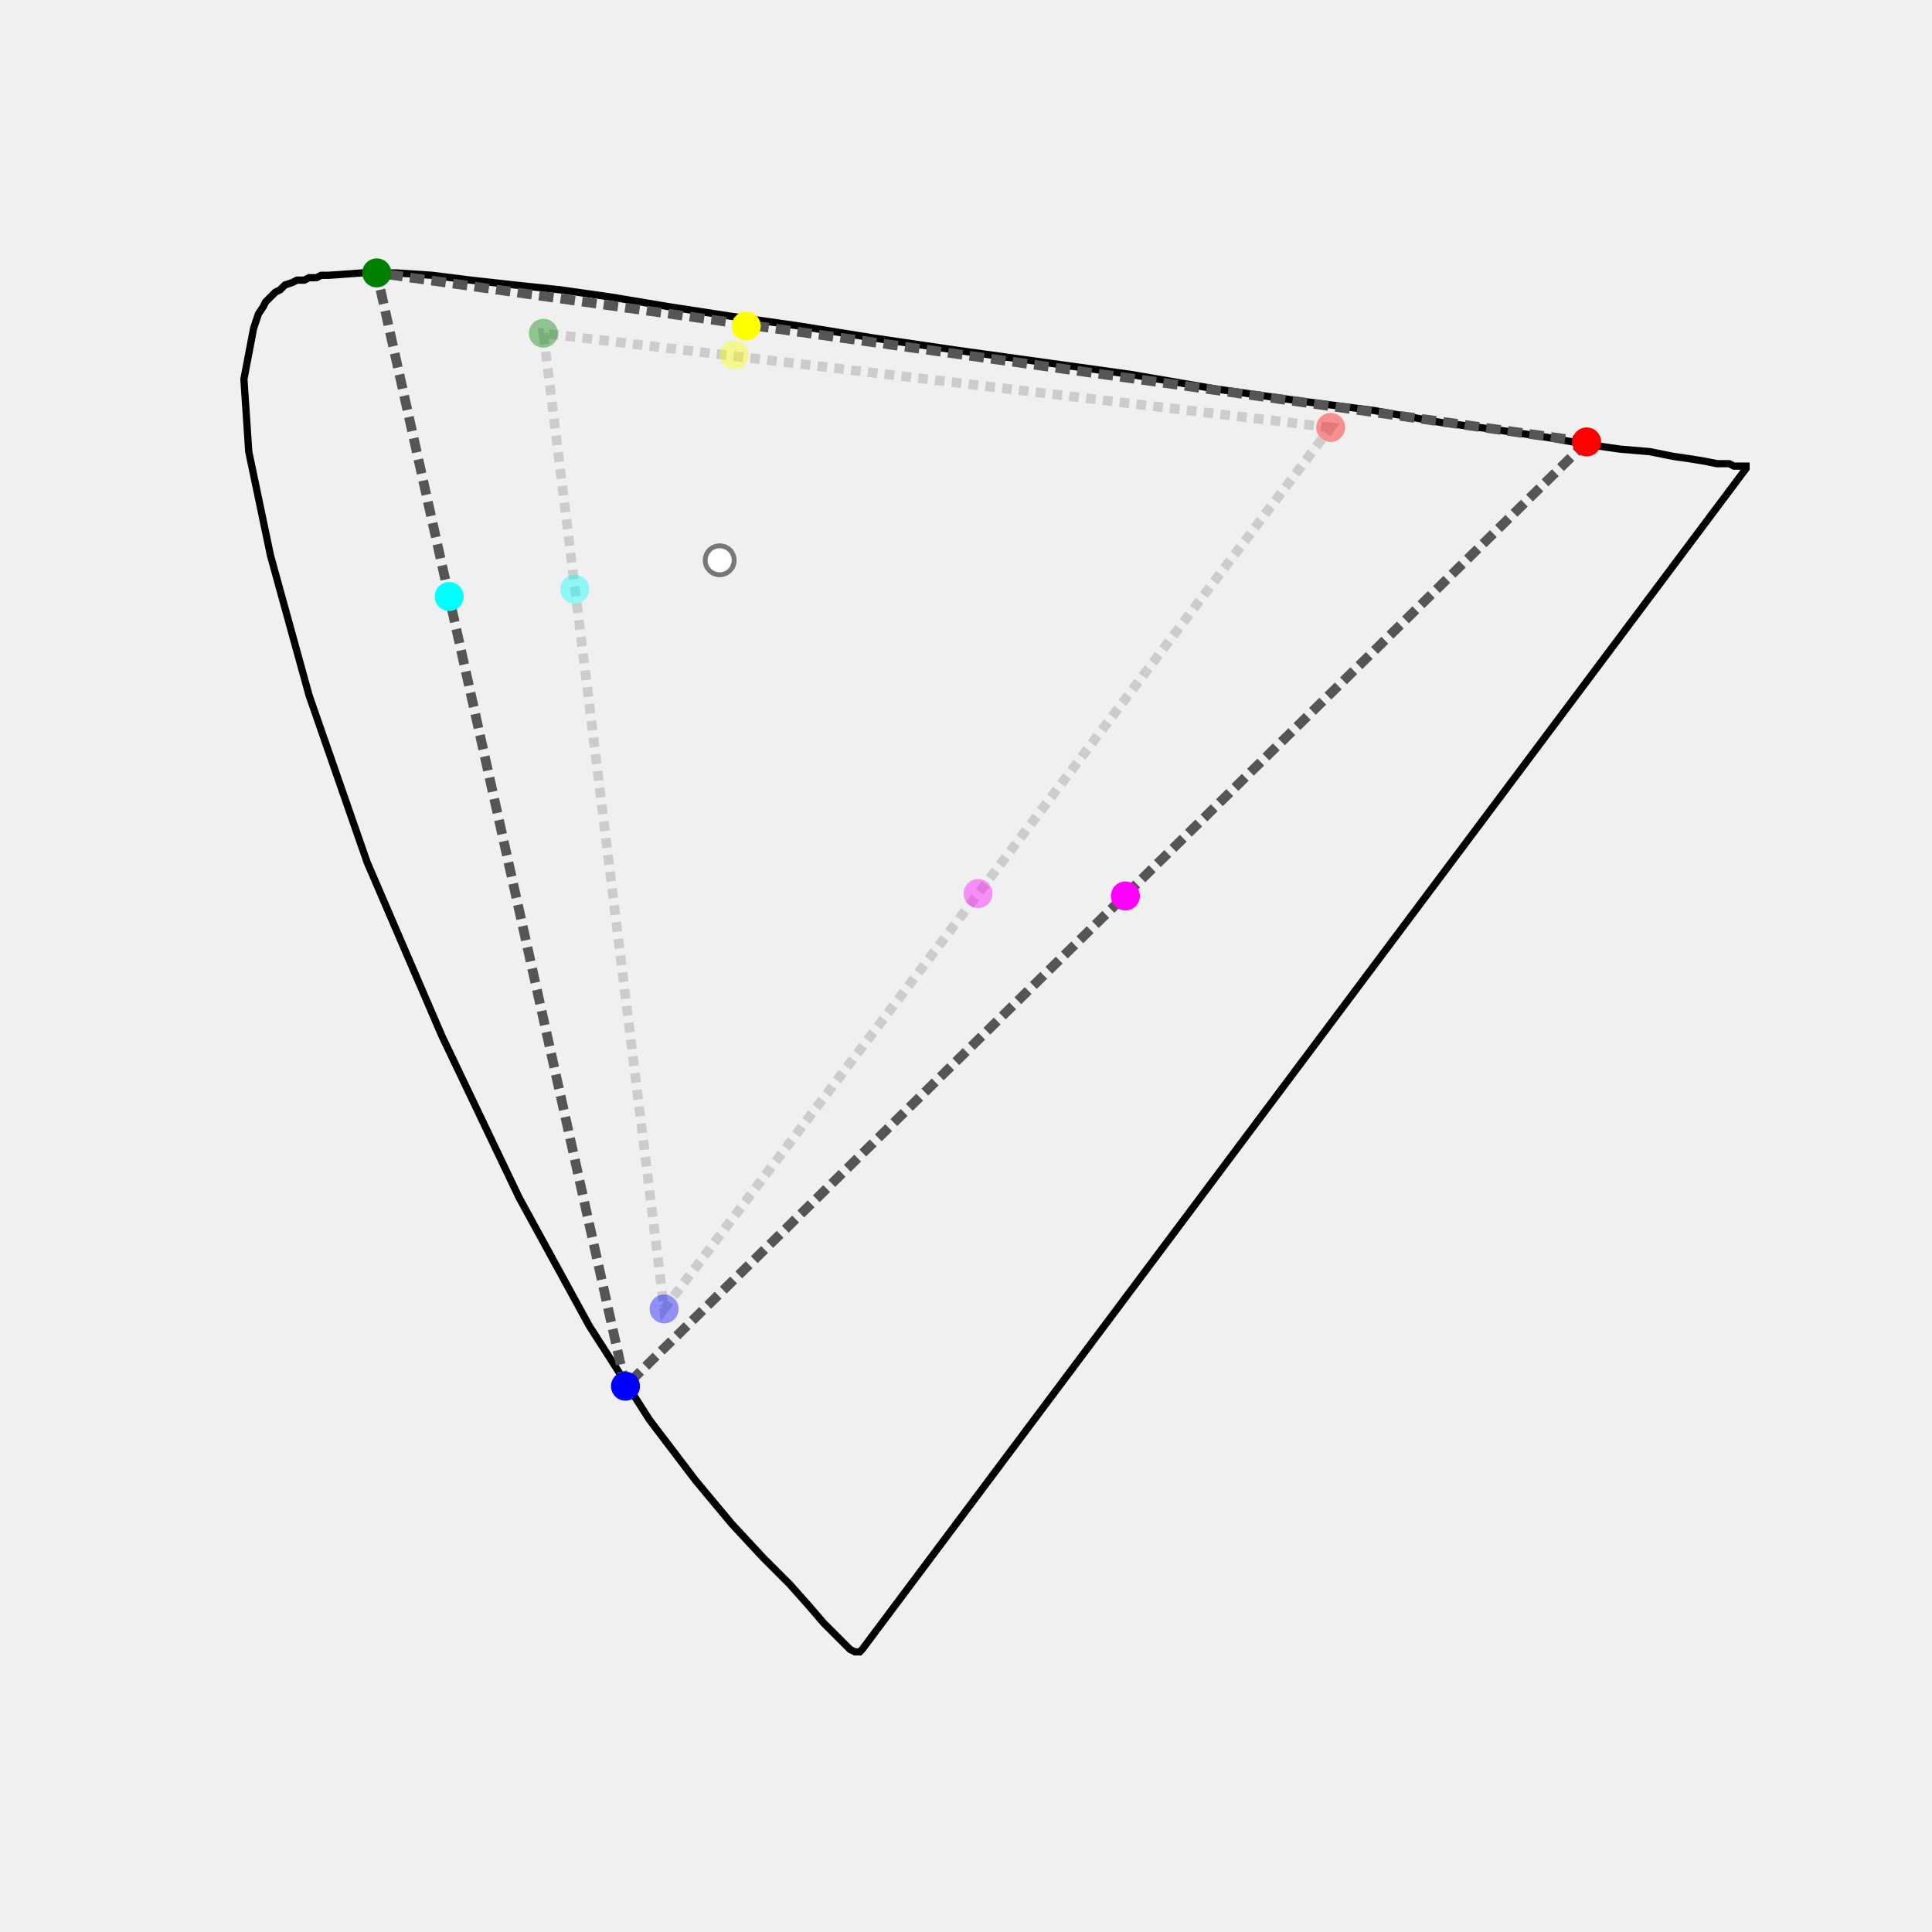
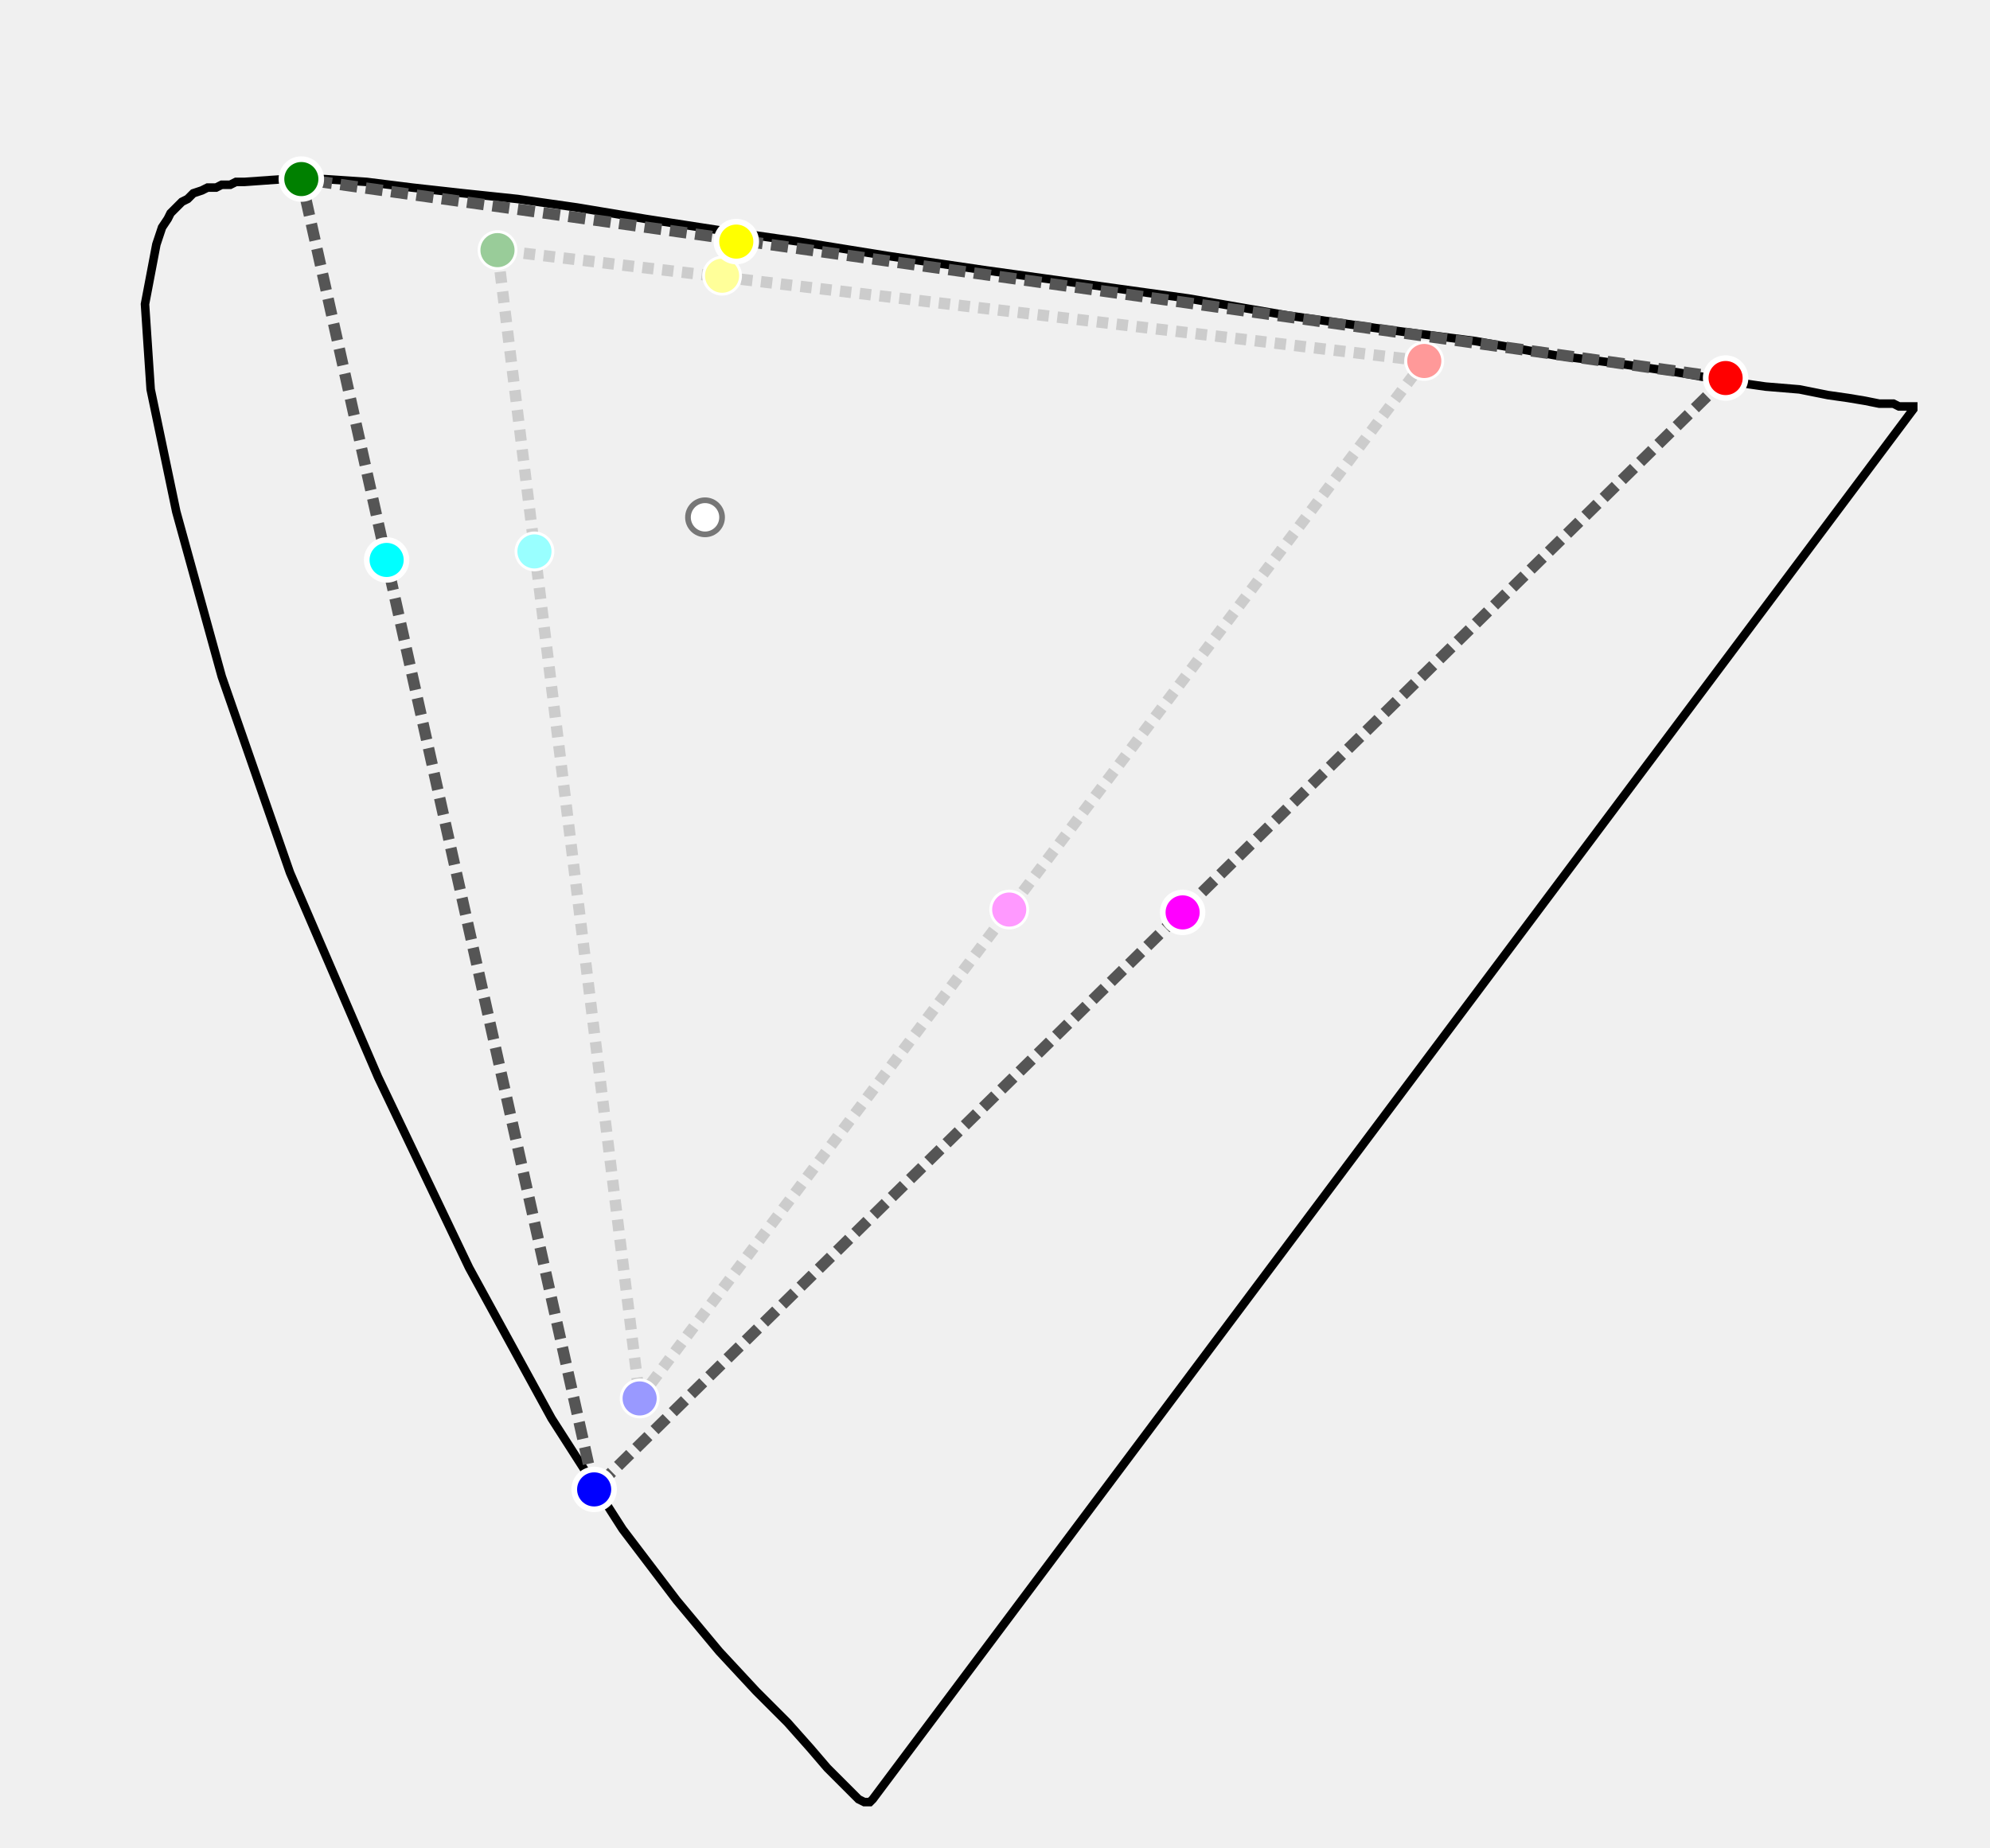
- <svg xmlns="http://www.w3.org/2000/svg" viewBox="-0.1 -0.7 0.8 0.8" overflow="visible">
+ <svg xmlns="http://www.w3.org/2000/svg" viewBox="-0.05 -0.65 0.7 0.65" overflow="visible">
  <path fill="none" stroke="black" stroke-width="0.003" d="M 0.257  -0.017   L 0.257  -0.017   L 0.256  -0.016   L 0.256  -0.016   L 0.256  -0.016   L 0.255  -0.016   L 0.255  -0.016   L 0.254  -0.016   L 0.252  -0.017   L 0.25  -0.019   L 0.246  -0.023   L 0.241  -0.028   L 0.235  -0.035   L 0.227  -0.044   L 0.216  -0.055   L 0.203  -0.069   L 0.188  -0.087   L 0.169  -0.112   L 0.144  -0.151   L 0.115  -0.204   L 0.083  -0.271   L 0.052  -0.343   L 0.028  -0.412   L 0.012  -0.47   L 0.003  -0.513   L 0.001  -0.543   L 0.005  -0.564   L 0.006  -0.567   L 0.007  -0.57   L 0.009  -0.573   L 0.01  -0.575   L 0.012  -0.577   L 0.014  -0.579   L 0.016  -0.58   L 0.018  -0.582   L 0.021  -0.583   L 0.023  -0.584   L 0.026  -0.584   L 0.028  -0.585   L 0.031  -0.585   L 0.033  -0.586   L 0.036  -0.586   L 0.05  -0.587   L 0.064  -0.587   L 0.079  -0.586   L 0.095  -0.584   L 0.113  -0.582   L 0.132  -0.58   L 0.153  -0.577   L 0.177  -0.573   L 0.203  -0.569   L 0.231  -0.565   L 0.262  -0.56   L 0.296  -0.555   L 0.332  -0.55   L 0.368  -0.545   L 0.403  -0.539   L 0.438  -0.534   L 0.469  -0.53   L 0.497  -0.525   L 0.52  -0.522   L 0.54  -0.519   L 0.557  -0.516   L 0.571  -0.514   L 0.583  -0.513   L 0.593  -0.511   L 0.6  -0.51   L 0.606  -0.509   L 0.611  -0.508   L 0.614  -0.508   L 0.616  -0.508   L 0.618  -0.507   L 0.62  -0.507   L 0.622  -0.507   L 0.623  -0.507   L 0.623  -0.507   L 0.623  -0.506   L 0.623  -0.506   L 0.623  -0.506   L 0.623  -0.506   L 0.623  -0.506   L 0.623  -0.506   L 0.623  -0.506   L 0.623  -0.506   L 0.623  -0.506   L 0.623  -0.506   L 0.623  -0.506   L 0.623  -0.506   L 0.623  -0.506   L 0.623  -0.506   L 0.623  -0.506   L 0.623  -0.506   L 0.623  -0.506   Z" />
  <polygon fill="none" stroke="#CCC" stroke-dasharray="0.004 0.003" stroke-width="0.004" points="0.451, -0.523 0.125, -0.562 0.175, -0.158" />
+   <circle r="0.007" cx="0.451" cy="-0.523" fill="white" />
+   <circle r="0.007" cx="0.125" cy="-0.562" fill="white" />
+   <circle r="0.007" cx="0.175" cy="-0.158" fill="white" />
+   <circle r="0.007" cx="0.204" cy="-0.553" fill="white" />
+   <circle r="0.007" cx="0.138" cy="-0.456" fill="white" />
+   <circle r="0.007" cx="0.305" cy="-0.33" fill="white" />
  <circle r="0.006" cx="0.451" cy="-0.523" fill="red" fill-opacity="0.4" />
  <circle r="0.006" cx="0.125" cy="-0.562" fill="green" fill-opacity="0.4" />
  <circle r="0.006" cx="0.175" cy="-0.158" fill="blue" fill-opacity="0.4" />
  <circle r="0.006" cx="0.204" cy="-0.553" fill="yellow" fill-opacity="0.4" />
  <circle r="0.006" cx="0.138" cy="-0.456" fill="cyan" fill-opacity="0.4" />
  <circle r="0.006" cx="0.305" cy="-0.33" fill="magenta" fill-opacity="0.4" />
  <circle r="0.006" cx="0.198" cy="-0.468" fill="white" stroke="#777" stroke-width="0.002" />
-   <polygon fill="none" stroke="#555" stroke-dasharray="0.006 0.003" stroke-width="0.004" points="0.557, -0.517 0.056, -0.587 0.159, -0.126" />
-   <circle r="0.006" cx="0.557" cy="-0.517" fill="red" />
-   <circle r="0.006" cx="0.056" cy="-0.587" fill="green" />
-   <circle r="0.006" cx="0.159" cy="-0.126" fill="blue" />
-   <circle r="0.006" cx="0.209" cy="-0.565" fill="yellow" />
-   <circle r="0.006" cx="0.086" cy="-0.453" fill="cyan" />
-   <circle r="0.006" cx="0.366" cy="-0.329" fill="magenta" />
+   <polygon fill="none" stroke="#555" stroke-dasharray="0.006 0.003" stroke-width="0.004" points="0.557, -0.517    0.056, -0.587    0.159, -0.126" />
+   <g stroke="white" stroke-width="0.002">
+     <circle r="0.007" cx="0.557" cy="-0.517" fill="red" />
+     <circle r="0.007" cx="0.056" cy="-0.587" fill="green" />
+     <circle r="0.007" cx="0.159" cy="-0.126" fill="blue" />
+     <circle r="0.007" cx="0.209" cy="-0.565" fill="yellow" />
+     <circle r="0.007" cx="0.086" cy="-0.453" fill="cyan" />
+     <circle r="0.007" cx="0.366" cy="-0.329" fill="magenta" />
+   </g>
</svg>
